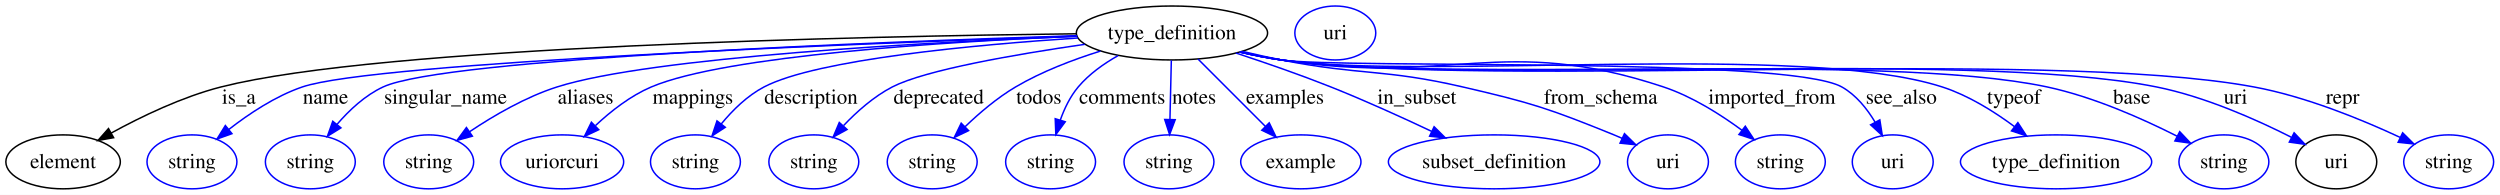
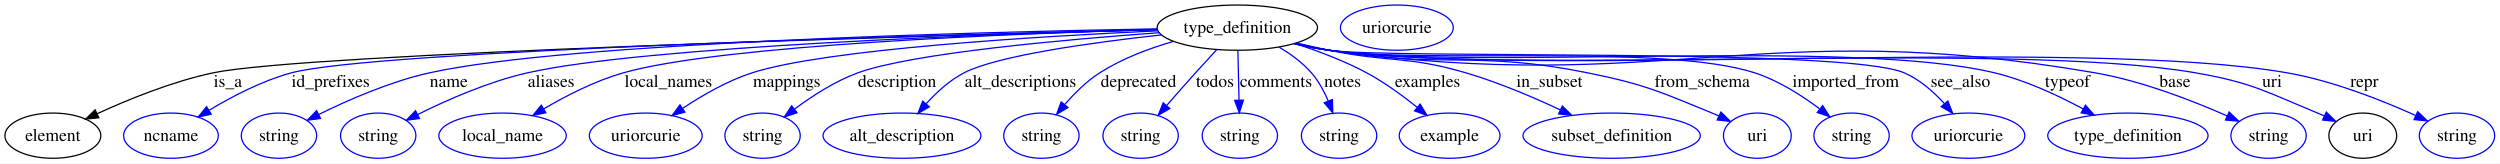
- <svg xmlns="http://www.w3.org/2000/svg" width="1668pt" height="130pt" viewBox="0.00 0.00 1668.35 130.00">
+ <svg xmlns="http://www.w3.org/2000/svg" width="1990pt" height="130pt" viewBox="0.00 0.00 1990.35 130.00">
  <g id="graph0" class="graph" transform="scale(1 1) rotate(0) translate(4 126)">
-     <polygon fill="#ffffff" stroke="transparent" points="-4,4 -4,-126 1664.348,-126 1664.348,4 -4,4" />
+     <polygon fill="#ffffff" stroke="transparent" points="-4,4 -4,-126 1986.348,-126 1986.348,4 -4,4" />
    <g id="node1" class="node">
-       <ellipse fill="none" stroke="#000000" cx="778.097" cy="-104" rx="63.812" ry="18" />
-       <text text-anchor="middle" x="778.097" y="-99.8" font-family="Times,serif" font-size="14.00" fill="#000000">type_definition</text>
+       <ellipse fill="none" stroke="#000000" cx="981.097" cy="-104" rx="63.812" ry="18" />
+       <text text-anchor="middle" x="981.097" y="-99.8" font-family="Times,serif" font-size="14.00" fill="#000000">type_definition</text>
    </g>
    <g id="node2" class="node">
      <ellipse fill="none" stroke="#000000" cx="38.097" cy="-18" rx="38.194" ry="18" />
      <text text-anchor="middle" x="38.097" y="-13.8" font-family="Times,serif" font-size="14.00" fill="#000000">element</text>
    </g>
    <g id="edge1" class="edge">
-       <path fill="none" stroke="#000000" d="M714.338,-103.485C575.579,-101.861 250.131,-95.184 143.545,-68 117.667,-61.4 90.482,-48.341 70.197,-37.224" />
-       <polygon fill="#000000" stroke="#000000" points="71.825,-34.124 61.391,-32.283 68.399,-40.229 71.825,-34.124" />
-       <text text-anchor="middle" x="155.373" y="-56.8" font-family="Times,serif" font-size="14.00" fill="#000000">is_a</text>
+       <path fill="none" stroke="#000000" d="M917.656,-102.401C738.706,-97.721 238.202,-83.41 165.545,-68 133.176,-61.135 98.322,-46.95 73.258,-35.437" />
+       <polygon fill="#000000" stroke="#000000" points="74.698,-32.246 64.157,-31.176 71.73,-38.586 74.698,-32.246" />
+       <text text-anchor="middle" x="177.373" y="-56.8" font-family="Times,serif" font-size="14.00" fill="#000000">is_a</text>
    </g>
    <g id="node3" class="node">
-       <ellipse fill="none" stroke="#0000ff" cx="124.097" cy="-18" rx="30.003" ry="18" />
-       <text text-anchor="middle" x="124.097" y="-13.8" font-family="Times,serif" font-size="14.00" fill="#000000">string</text>
+       <ellipse fill="none" stroke="#0000ff" cx="132.097" cy="-18" rx="37.709" ry="18" />
+       <text text-anchor="middle" x="132.097" y="-13.8" font-family="Times,serif" font-size="14.00" fill="#000000">ncname</text>
    </g>
    <g id="edge2" class="edge">
-       <path fill="none" stroke="#0000ff" d="M714.848,-101.963C574.512,-97.173 245.662,-84.352 197.779,-68 179.849,-61.877 162.198,-50.156 148.669,-39.601" />
-       <polygon fill="#0000ff" stroke="#0000ff" points="150.787,-36.812 140.813,-33.24 146.383,-42.253 150.787,-36.812" />
-       <text text-anchor="middle" x="213.255" y="-56.8" font-family="Times,serif" font-size="14.00" fill="#000000">name</text>
+       <path fill="none" stroke="#0000ff" d="M917.601,-102.532C748.119,-98.392 293.474,-85.76 227.883,-68 204.754,-61.738 180.859,-49.276 162.72,-38.361" />
+       <polygon fill="#0000ff" stroke="#0000ff" points="164.139,-35.123 153.794,-32.836 160.455,-41.075 164.139,-35.123" />
+       <text text-anchor="middle" x="259.204" y="-56.8" font-family="Times,serif" font-size="14.00" fill="#000000">id_prefixes</text>
    </g>
    <g id="node4" class="node">
-       <ellipse fill="none" stroke="#0000ff" cx="203.097" cy="-18" rx="30.003" ry="18" />
-       <text text-anchor="middle" x="203.097" y="-13.8" font-family="Times,serif" font-size="14.00" fill="#000000">string</text>
+       <ellipse fill="none" stroke="#0000ff" cx="218.097" cy="-18" rx="30.003" ry="18" />
+       <text text-anchor="middle" x="218.097" y="-13.8" font-family="Times,serif" font-size="14.00" fill="#000000">string</text>
    </g>
    <g id="edge3" class="edge">
-       <path fill="none" stroke="#0000ff" d="M714.621,-102.199C583.75,-98.12 292.712,-87.021 251.676,-68 239.666,-62.433 229.05,-52.496 220.831,-42.939" />
-       <polygon fill="#0000ff" stroke="#0000ff" points="223.514,-40.691 214.511,-35.105 218.066,-45.086 223.514,-40.691" />
-       <text text-anchor="middle" x="293.307" y="-56.8" font-family="Times,serif" font-size="14.00" fill="#000000">singular_name</text>
+       <path fill="none" stroke="#0000ff" d="M917.364,-103.063C777.373,-100.579 446.836,-92.26 337.779,-68 306.675,-61.081 273.39,-46.534 249.838,-34.906" />
+       <polygon fill="#0000ff" stroke="#0000ff" points="251.193,-31.67 240.688,-30.294 248.042,-37.921 251.193,-31.67" />
+       <text text-anchor="middle" x="353.255" y="-56.8" font-family="Times,serif" font-size="14.00" fill="#000000">name</text>
    </g>
    <g id="node5" class="node">
-       <ellipse fill="none" stroke="#0000ff" cx="282.097" cy="-18" rx="30.003" ry="18" />
-       <text text-anchor="middle" x="282.097" y="-13.8" font-family="Times,serif" font-size="14.00" fill="#000000">string</text>
+       <ellipse fill="none" stroke="#0000ff" cx="297.097" cy="-18" rx="30.003" ry="18" />
+       <text text-anchor="middle" x="297.097" y="-13.8" font-family="Times,serif" font-size="14.00" fill="#000000">string</text>
    </g>
    <g id="edge4" class="edge">
-       <path fill="none" stroke="#0000ff" d="M714.665,-101.822C616.02,-97.865 430.645,-87.99 367.779,-68 346.868,-61.35 325.549,-48.935 309.407,-38.14" />
-       <polygon fill="#0000ff" stroke="#0000ff" points="311.228,-35.145 301.007,-32.357 307.259,-40.911 311.228,-35.145" />
-       <text text-anchor="middle" x="386.755" y="-56.8" font-family="Times,serif" font-size="14.00" fill="#000000">aliases</text>
+       <path fill="none" stroke="#0000ff" d="M917.496,-102.49C790.501,-99.057 509.656,-89.263 415.779,-68 384.923,-61.011 351.917,-46.472 328.565,-34.864" />
+       <polygon fill="#0000ff" stroke="#0000ff" points="329.995,-31.665 319.494,-30.261 326.827,-37.908 329.995,-31.665" />
+       <text text-anchor="middle" x="434.755" y="-56.8" font-family="Times,serif" font-size="14.00" fill="#000000">aliases</text>
    </g>
    <g id="node6" class="node">
-       <ellipse fill="none" stroke="#0000ff" cx="371.097" cy="-18" rx="41.092" ry="18" />
-       <text text-anchor="middle" x="371.097" y="-13.8" font-family="Times,serif" font-size="14.00" fill="#000000">uriorcuri</text>
+       <ellipse fill="none" stroke="#0000ff" cx="396.097" cy="-18" rx="50.731" ry="18" />
+       <text text-anchor="middle" x="396.097" y="-13.8" font-family="Times,serif" font-size="14.00" fill="#000000">local_name</text>
    </g>
    <g id="edge5" class="edge">
-       <path fill="none" stroke="#0000ff" d="M714.828,-101.875C628.912,-98.237 480.35,-89.058 430.655,-68 416.787,-62.123 403.695,-51.873 393.337,-42.177" />
-       <polygon fill="#0000ff" stroke="#0000ff" points="395.568,-39.462 385.981,-34.952 390.663,-44.456 395.568,-39.462" />
-       <text text-anchor="middle" x="458.317" y="-56.8" font-family="Times,serif" font-size="14.00" fill="#000000">mappings</text>
+       <path fill="none" stroke="#0000ff" d="M917.659,-102.512C804.023,-99.32 570.321,-90.213 492.124,-68 469.953,-61.702 446.989,-49.965 429.079,-39.445" />
+       <polygon fill="#0000ff" stroke="#0000ff" points="430.575,-36.26 420.204,-34.09 426.958,-42.253 430.575,-36.26" />
+       <text text-anchor="middle" x="528.083" y="-56.8" font-family="Times,serif" font-size="14.00" fill="#000000">local_names</text>
    </g>
    <g id="node7" class="node">
-       <ellipse fill="none" stroke="#0000ff" cx="460.097" cy="-18" rx="30.003" ry="18" />
-       <text text-anchor="middle" x="460.097" y="-13.8" font-family="Times,serif" font-size="14.00" fill="#000000">string</text>
+       <ellipse fill="none" stroke="#0000ff" cx="510.097" cy="-18" rx="44.942" ry="18" />
+       <text text-anchor="middle" x="510.097" y="-13.8" font-family="Times,serif" font-size="14.00" fill="#000000">uriorcurie</text>
    </g>
    <g id="edge6" class="edge">
-       <path fill="none" stroke="#0000ff" d="M715.38,-100.662C646.587,-96.139 541.241,-86.422 505.89,-68 494.748,-62.194 484.937,-52.538 477.283,-43.251" />
-       <polygon fill="#0000ff" stroke="#0000ff" points="480.017,-41.065 471.134,-35.291 474.478,-45.345 480.017,-41.065" />
-       <text text-anchor="middle" x="537.2" y="-56.8" font-family="Times,serif" font-size="14.00" fill="#000000">description</text>
+       <path fill="none" stroke="#0000ff" d="M917.902,-101.472C824.166,-97.154 653.065,-86.932 594.655,-68 575.126,-61.67 555.266,-50.238 539.705,-39.901" />
+       <polygon fill="#0000ff" stroke="#0000ff" points="541.303,-36.753 531.075,-33.989 537.347,-42.528 541.303,-36.753" />
+       <text text-anchor="middle" x="622.317" y="-56.8" font-family="Times,serif" font-size="14.00" fill="#000000">mappings</text>
    </g>
    <g id="node8" class="node">
-       <ellipse fill="none" stroke="#0000ff" cx="539.097" cy="-18" rx="30.003" ry="18" />
-       <text text-anchor="middle" x="539.097" y="-13.8" font-family="Times,serif" font-size="14.00" fill="#000000">string</text>
+       <ellipse fill="none" stroke="#0000ff" cx="603.097" cy="-18" rx="30.003" ry="18" />
+       <text text-anchor="middle" x="603.097" y="-13.8" font-family="Times,serif" font-size="14.00" fill="#000000">string</text>
    </g>
    <g id="edge7" class="edge">
-       <path fill="none" stroke="#0000ff" d="M719.918,-96.432C673.759,-89.757 613.468,-79.348 591.476,-68 579.256,-61.695 567.917,-51.65 558.936,-42.213" />
-       <polygon fill="#0000ff" stroke="#0000ff" points="561.284,-39.591 551.98,-34.523 556.093,-44.287 561.284,-39.591" />
-       <text text-anchor="middle" x="622.407" y="-56.8" font-family="Times,serif" font-size="14.00" fill="#000000">deprecated</text>
+       <path fill="none" stroke="#0000ff" d="M918.948,-99.984C843.668,-94.532 721.624,-83.641 678.89,-68 660.746,-61.359 642.603,-49.617 628.618,-39.179" />
+       <polygon fill="#0000ff" stroke="#0000ff" points="630.541,-36.243 620.486,-32.907 626.266,-41.786 630.541,-36.243" />
+       <text text-anchor="middle" x="710.2" y="-56.8" font-family="Times,serif" font-size="14.00" fill="#000000">description</text>
    </g>
    <g id="node9" class="node">
-       <ellipse fill="none" stroke="#0000ff" cx="618.097" cy="-18" rx="30.003" ry="18" />
-       <text text-anchor="middle" x="618.097" y="-13.8" font-family="Times,serif" font-size="14.00" fill="#000000">string</text>
+       <ellipse fill="none" stroke="#0000ff" cx="714.097" cy="-18" rx="62.825" ry="18" />
+       <text text-anchor="middle" x="714.097" y="-13.8" font-family="Times,serif" font-size="14.00" fill="#000000">alt_description</text>
    </g>
    <g id="edge8" class="edge">
-       <path fill="none" stroke="#0000ff" d="M730.377,-91.936C711.963,-86.172 691.18,-78.256 673.759,-68 661.569,-60.824 649.679,-50.707 640.038,-41.448" />
-       <polygon fill="#0000ff" stroke="#0000ff" points="642.386,-38.847 632.827,-34.28 637.452,-43.812 642.386,-38.847" />
-       <text text-anchor="middle" x="689.266" y="-56.8" font-family="Times,serif" font-size="14.00" fill="#000000">todos</text>
+       <path fill="none" stroke="#0000ff" d="M920.6,-98.216C865.957,-92.235 790.145,-81.828 763.448,-68 752.056,-62.099 741.694,-52.606 733.438,-43.469" />
+       <polygon fill="#0000ff" stroke="#0000ff" points="735.905,-40.968 726.753,-35.63 730.579,-45.51 735.905,-40.968" />
+       <text text-anchor="middle" x="808.421" y="-56.8" font-family="Times,serif" font-size="14.00" fill="#000000">alt_descriptions</text>
    </g>
    <g id="node10" class="node">
-       <ellipse fill="none" stroke="#0000ff" cx="697.097" cy="-18" rx="30.003" ry="18" />
-       <text text-anchor="middle" x="697.097" y="-13.8" font-family="Times,serif" font-size="14.00" fill="#000000">string</text>
+       <ellipse fill="none" stroke="#0000ff" cx="825.097" cy="-18" rx="30.003" ry="18" />
+       <text text-anchor="middle" x="825.097" y="-13.8" font-family="Times,serif" font-size="14.00" fill="#000000">string</text>
    </g>
    <g id="edge9" class="edge">
-       <path fill="none" stroke="#0000ff" d="M742.156,-88.906C732.495,-83.468 722.744,-76.521 715.552,-68 710.18,-61.636 706.305,-53.567 703.537,-45.779" />
-       <polygon fill="#0000ff" stroke="#0000ff" points="706.88,-44.741 700.595,-36.212 700.189,-46.799 706.88,-44.741" />
-       <text text-anchor="middle" x="744.869" y="-56.8" font-family="Times,serif" font-size="14.00" fill="#000000">comments</text>
+       <path fill="none" stroke="#0000ff" d="M930.153,-93.05C910.805,-87.448 889.182,-79.352 871.476,-68 861.097,-61.346 851.489,-51.833 843.741,-42.888" />
+       <polygon fill="#0000ff" stroke="#0000ff" points="846.242,-40.419 837.179,-34.93 840.841,-44.872 846.242,-40.419" />
+       <text text-anchor="middle" x="902.407" y="-56.8" font-family="Times,serif" font-size="14.00" fill="#000000">deprecated</text>
    </g>
    <g id="node11" class="node">
-       <ellipse fill="none" stroke="#0000ff" cx="776.097" cy="-18" rx="30.003" ry="18" />
-       <text text-anchor="middle" x="776.097" y="-13.8" font-family="Times,serif" font-size="14.00" fill="#000000">string</text>
+       <ellipse fill="none" stroke="#0000ff" cx="904.097" cy="-18" rx="30.003" ry="18" />
+       <text text-anchor="middle" x="904.097" y="-13.8" font-family="Times,serif" font-size="14.00" fill="#000000">string</text>
    </g>
    <g id="edge10" class="edge">
-       <path fill="none" stroke="#0000ff" d="M777.673,-85.762C777.407,-74.36 777.06,-59.434 776.759,-46.494" />
-       <polygon fill="#0000ff" stroke="#0000ff" points="780.252,-46.128 776.52,-36.212 773.254,-46.291 780.252,-46.128" />
-       <text text-anchor="middle" x="792.873" y="-56.8" font-family="Times,serif" font-size="14.00" fill="#000000">notes</text>
+       <path fill="none" stroke="#0000ff" d="M964.715,-86.516C959.282,-80.663 953.227,-74.081 947.759,-68 940.167,-59.558 931.952,-50.209 924.718,-41.901" />
+       <polygon fill="#0000ff" stroke="#0000ff" points="927.334,-39.575 918.136,-34.318 922.048,-44.164 927.334,-39.575" />
+       <text text-anchor="middle" x="963.266" y="-56.8" font-family="Times,serif" font-size="14.00" fill="#000000">todos</text>
    </g>
    <g id="node12" class="node">
-       <ellipse fill="none" stroke="#0000ff" cx="864.097" cy="-18" rx="40.123" ry="18" />
-       <text text-anchor="middle" x="864.097" y="-13.8" font-family="Times,serif" font-size="14.00" fill="#000000">example</text>
+       <ellipse fill="none" stroke="#0000ff" cx="983.097" cy="-18" rx="30.003" ry="18" />
+       <text text-anchor="middle" x="983.097" y="-13.8" font-family="Times,serif" font-size="14.00" fill="#000000">string</text>
    </g>
    <g id="edge11" class="edge">
-       <path fill="none" stroke="#0000ff" d="M795.5,-86.597C808.457,-73.64 826.288,-55.809 840.523,-41.574" />
-       <polygon fill="#0000ff" stroke="#0000ff" points="842.998,-44.048 847.595,-34.502 838.049,-39.098 842.998,-44.048" />
-       <text text-anchor="middle" x="853.531" y="-56.8" font-family="Times,serif" font-size="14.00" fill="#000000">examples</text>
+       <path fill="none" stroke="#0000ff" d="M981.521,-85.762C981.786,-74.36 982.133,-59.434 982.434,-46.494" />
+       <polygon fill="#0000ff" stroke="#0000ff" points="985.94,-46.291 982.673,-36.212 978.942,-46.128 985.94,-46.291" />
+       <text text-anchor="middle" x="1011.869" y="-56.8" font-family="Times,serif" font-size="14.00" fill="#000000">comments</text>
    </g>
    <g id="node13" class="node">
-       <ellipse fill="none" stroke="#0000ff" cx="993.097" cy="-18" rx="70.577" ry="18" />
-       <text text-anchor="middle" x="993.097" y="-13.8" font-family="Times,serif" font-size="14.00" fill="#000000">subset_definition</text>
+       <ellipse fill="none" stroke="#0000ff" cx="1062.097" cy="-18" rx="30.003" ry="18" />
+       <text text-anchor="middle" x="1062.097" y="-13.8" font-family="Times,serif" font-size="14.00" fill="#000000">string</text>
    </g>
    <g id="edge12" class="edge">
-       <path fill="none" stroke="#0000ff" d="M820.756,-90.62C840.239,-84.227 863.511,-76.192 884.097,-68 906.641,-59.029 931.249,-47.863 951.37,-38.361" />
-       <polygon fill="#0000ff" stroke="#0000ff" points="953.038,-41.443 960.565,-33.986 950.031,-35.121 953.038,-41.443" />
-       <text text-anchor="middle" x="941.542" y="-56.8" font-family="Times,serif" font-size="14.00" fill="#000000">in_subset</text>
+       <path fill="none" stroke="#0000ff" d="M1014.378,-88.473C1023.583,-82.991 1032.986,-76.128 1040.097,-68 1045.717,-61.576 1050.104,-53.489 1053.431,-45.702" />
+       <polygon fill="#0000ff" stroke="#0000ff" points="1056.782,-46.738 1057.091,-36.148 1050.246,-44.234 1056.782,-46.738" />
+       <text text-anchor="middle" x="1064.873" y="-56.8" font-family="Times,serif" font-size="14.00" fill="#000000">notes</text>
    </g>
    <g id="node14" class="node">
-       <ellipse fill="none" stroke="#0000ff" cx="1109.097" cy="-18" rx="27" ry="18" />
-       <text text-anchor="middle" x="1109.097" y="-13.8" font-family="Times,serif" font-size="14.00" fill="#000000">uri</text>
+       <ellipse fill="none" stroke="#0000ff" cx="1150.097" cy="-18" rx="40.123" ry="18" />
+       <text text-anchor="middle" x="1150.097" y="-13.8" font-family="Times,serif" font-size="14.00" fill="#000000">example</text>
    </g>
    <g id="edge13" class="edge">
-       <path fill="none" stroke="#0000ff" d="M825.075,-91.727C833.698,-89.671 842.644,-87.667 851.097,-86 904.439,-75.48 919.125,-80.249 972.097,-68 1017.974,-57.391 1029.46,-53.695 1073.097,-36 1074.894,-35.271 1076.724,-34.489 1078.56,-33.674" />
-       <polygon fill="#0000ff" stroke="#0000ff" points="1080.08,-36.826 1087.648,-29.411 1077.108,-30.489 1080.08,-36.826" />
-       <text text-anchor="middle" x="1064.193" y="-56.8" font-family="Times,serif" font-size="14.00" fill="#000000">from_schema</text>
+       <path fill="none" stroke="#0000ff" d="M1026.748,-91.428C1045.115,-85.514 1066.151,-77.625 1084.097,-68 1098.164,-60.455 1112.446,-50.048 1124.11,-40.681" />
+       <polygon fill="#0000ff" stroke="#0000ff" points="1126.605,-43.159 1132.099,-34.1 1122.155,-37.756 1126.605,-43.159" />
+       <text text-anchor="middle" x="1132.531" y="-56.8" font-family="Times,serif" font-size="14.00" fill="#000000">examples</text>
    </g>
    <g id="node15" class="node">
-       <ellipse fill="none" stroke="#0000ff" cx="1184.097" cy="-18" rx="30.003" ry="18" />
-       <text text-anchor="middle" x="1184.097" y="-13.8" font-family="Times,serif" font-size="14.00" fill="#000000">string</text>
+       <ellipse fill="none" stroke="#0000ff" cx="1279.097" cy="-18" rx="70.577" ry="18" />
+       <text text-anchor="middle" x="1279.097" y="-13.8" font-family="Times,serif" font-size="14.00" fill="#000000">subset_definition</text>
    </g>
    <g id="edge14" class="edge">
-       <path fill="none" stroke="#0000ff" d="M823.804,-91.46C832.795,-89.353 842.2,-87.4 851.097,-86 963.33,-68.335 998.258,-103.767 1106.097,-68 1125.113,-61.693 1144.089,-49.687 1158.563,-39.021" />
-       <polygon fill="#0000ff" stroke="#0000ff" points="1160.698,-41.794 1166.53,-32.949 1156.455,-36.226 1160.698,-41.794" />
-       <text text-anchor="middle" x="1178.476" y="-56.8" font-family="Times,serif" font-size="14.00" fill="#000000">imported_from</text>
+       <path fill="none" stroke="#0000ff" d="M1028.097,-91.838C1036.718,-89.771 1045.658,-87.734 1054.097,-86 1102.192,-76.115 1115.981,-81.82 1163.097,-68 1188.76,-60.472 1216.297,-48.77 1238.099,-38.579" />
+       <polygon fill="#0000ff" stroke="#0000ff" points="1239.845,-41.624 1247.376,-34.172 1236.841,-35.301 1239.845,-41.624" />
+       <text text-anchor="middle" x="1229.542" y="-56.8" font-family="Times,serif" font-size="14.00" fill="#000000">in_subset</text>
    </g>
    <g id="node16" class="node">
-       <ellipse fill="none" stroke="#0000ff" cx="1259.097" cy="-18" rx="27" ry="18" />
-       <text text-anchor="middle" x="1259.097" y="-13.8" font-family="Times,serif" font-size="14.00" fill="#000000">uri</text>
+       <ellipse fill="none" stroke="#0000ff" cx="1395.097" cy="-18" rx="27" ry="18" />
+       <text text-anchor="middle" x="1395.097" y="-13.8" font-family="Times,serif" font-size="14.00" fill="#000000">uri</text>
    </g>
    <g id="edge15" class="edge">
-       <path fill="none" stroke="#0000ff" d="M823.779,-91.3C832.773,-89.208 842.184,-87.301 851.097,-86 892.264,-79.992 1188.805,-88.341 1225.097,-68 1234.574,-62.688 1241.946,-53.498 1247.365,-44.435" />
-       <polygon fill="#0000ff" stroke="#0000ff" points="1250.483,-46.026 1252.139,-35.562 1244.319,-42.71 1250.483,-46.026" />
-       <text text-anchor="middle" x="1264.811" y="-56.8" font-family="Times,serif" font-size="14.00" fill="#000000">see_also</text>
+       <path fill="none" stroke="#0000ff" d="M1027.214,-91.487C1036.085,-89.404 1045.34,-87.453 1054.097,-86 1144.761,-70.954 1170.022,-86.249 1260.097,-68 1305.417,-58.818 1316.295,-53.501 1359.097,-36 1360.892,-35.266 1362.72,-34.48 1364.554,-33.661" />
+       <polygon fill="#0000ff" stroke="#0000ff" points="1366.079,-36.812 1373.639,-29.39 1363.1,-30.477 1366.079,-36.812" />
+       <text text-anchor="middle" x="1351.193" y="-56.8" font-family="Times,serif" font-size="14.00" fill="#000000">from_schema</text>
    </g>
    <g id="node17" class="node">
-       <ellipse fill="none" stroke="#0000ff" cx="1368.097" cy="-18" rx="63.812" ry="18" />
-       <text text-anchor="middle" x="1368.097" y="-13.8" font-family="Times,serif" font-size="14.00" fill="#000000">type_definition</text>
+       <ellipse fill="none" stroke="#0000ff" cx="1470.097" cy="-18" rx="30.003" ry="18" />
+       <text text-anchor="middle" x="1470.097" y="-13.8" font-family="Times,serif" font-size="14.00" fill="#000000">string</text>
    </g>
    <g id="edge16" class="edge">
-       <path fill="none" stroke="#0000ff" d="M823.381,-91.339C832.493,-89.215 842.051,-87.287 851.097,-86 948.201,-72.19 1198.731,-98.047 1292.097,-68 1309.527,-62.391 1326.758,-51.607 1340.394,-41.486" />
-       <polygon fill="#0000ff" stroke="#0000ff" points="1342.607,-44.2 1348.39,-35.322 1338.333,-38.656 1342.607,-44.2" />
-       <text text-anchor="middle" x="1339.979" y="-56.8" font-family="Times,serif" font-size="14.00" fill="#000000">typeof</text>
+       <path fill="none" stroke="#0000ff" d="M1026.785,-91.335C1035.778,-89.24 1045.188,-87.323 1054.097,-86 1128.718,-74.92 1321.357,-91.335 1393.097,-68 1411.8,-61.916 1430.362,-50.081 1444.574,-39.453" />
+       <polygon fill="#0000ff" stroke="#0000ff" points="1447.067,-41.948 1452.823,-33.053 1442.776,-36.417 1447.067,-41.948" />
+       <text text-anchor="middle" x="1465.476" y="-56.8" font-family="Times,serif" font-size="14.00" fill="#000000">imported_from</text>
    </g>
    <g id="node18" class="node">
-       <ellipse fill="none" stroke="#0000ff" cx="1480.097" cy="-18" rx="30.003" ry="18" />
-       <text text-anchor="middle" x="1480.097" y="-13.8" font-family="Times,serif" font-size="14.00" fill="#000000">string</text>
+       <ellipse fill="none" stroke="#0000ff" cx="1563.097" cy="-18" rx="44.942" ry="18" />
+       <text text-anchor="middle" x="1563.097" y="-13.8" font-family="Times,serif" font-size="14.00" fill="#000000">uriorcurie</text>
    </g>
    <g id="edge17" class="edge">
-       <path fill="none" stroke="#0000ff" d="M823.375,-91.299C832.488,-89.179 842.047,-87.261 851.097,-86 963.635,-70.315 1250.968,-91.691 1362.097,-68 1392.889,-61.436 1425.693,-46.852 1448.877,-35.119" />
-       <polygon fill="#0000ff" stroke="#0000ff" points="1450.608,-38.164 1457.881,-30.461 1447.391,-31.947 1450.608,-38.164" />
-       <text text-anchor="middle" x="1418.535" y="-56.8" font-family="Times,serif" font-size="14.00" fill="#000000">base</text>
+       <path fill="none" stroke="#0000ff" d="M1026.38,-91.328C1035.492,-89.205 1045.05,-87.28 1054.097,-86 1104.523,-78.867 1465.337,-88.178 1512.097,-68 1524.371,-62.703 1535.352,-53 1543.953,-43.541" />
+       <polygon fill="#0000ff" stroke="#0000ff" points="1546.767,-45.635 1550.593,-35.755 1541.441,-41.092 1546.767,-45.635" />
+       <text text-anchor="middle" x="1556.811" y="-56.8" font-family="Times,serif" font-size="14.00" fill="#000000">see_also</text>
    </g>
    <g id="node19" class="node">
-       <ellipse fill="none" stroke="#000000" cx="1555.097" cy="-18" rx="27" ry="18" />
-       <text text-anchor="middle" x="1555.097" y="-13.8" font-family="Times,serif" font-size="14.00" fill="#000000">uri</text>
+       <ellipse fill="none" stroke="#0000ff" cx="1690.097" cy="-18" rx="63.812" ry="18" />
+       <text text-anchor="middle" x="1690.097" y="-13.8" font-family="Times,serif" font-size="14.00" fill="#000000">type_definition</text>
    </g>
    <g id="edge18" class="edge">
-       <path fill="none" stroke="#0000ff" d="M823.371,-91.267C832.484,-89.15 842.044,-87.241 851.097,-86 979.732,-68.36 1307.779,-93.464 1435.097,-68 1467.191,-61.581 1501.432,-46.389 1525.088,-34.424" />
-       <polygon fill="#0000ff" stroke="#0000ff" points="1526.957,-37.398 1534.23,-29.694 1523.74,-31.181 1526.957,-37.398" />
-       <text text-anchor="middle" x="1487.873" y="-56.8" font-family="Times,serif" font-size="14.00" fill="#000000">uri</text>
+       <path fill="none" stroke="#0000ff" d="M1026.374,-91.29C1035.487,-89.17 1045.046,-87.256 1054.097,-86 1170.824,-69.806 1469.555,-95.709 1584.097,-68 1608.682,-62.053 1634.385,-50.091 1654.324,-39.359" />
+       <polygon fill="#0000ff" stroke="#0000ff" points="1656.274,-42.28 1663.335,-34.381 1652.89,-36.152 1656.274,-42.28" />
+       <text text-anchor="middle" x="1641.979" y="-56.8" font-family="Times,serif" font-size="14.00" fill="#000000">typeof</text>
+     </g>
+     <g id="node20" class="node">
+       <ellipse fill="none" stroke="#0000ff" cx="1802.097" cy="-18" rx="30.003" ry="18" />
+       <text text-anchor="middle" x="1802.097" y="-13.8" font-family="Times,serif" font-size="14.00" fill="#000000">string</text>
+     </g>
+     <g id="edge19" class="edge">
+       <path fill="none" stroke="#0000ff" d="M1026.37,-91.258C1035.483,-89.141 1045.043,-87.236 1054.097,-86 1322.835,-49.327 1396.826,-114.172 1664.097,-68 1701.384,-61.559 1741.845,-45.767 1769.253,-33.64" />
+       <polygon fill="#0000ff" stroke="#0000ff" points="1770.7,-36.827 1778.376,-29.524 1767.822,-30.446 1770.7,-36.827" />
+       <text text-anchor="middle" x="1727.535" y="-56.8" font-family="Times,serif" font-size="14.00" fill="#000000">base</text>
    </g>
    <g id="node21" class="node">
-       <ellipse fill="none" stroke="#0000ff" cx="1630.097" cy="-18" rx="30.003" ry="18" />
-       <text text-anchor="middle" x="1630.097" y="-13.8" font-family="Times,serif" font-size="14.00" fill="#000000">string</text>
-     </g>
-     <g id="edge19" class="edge">
-       <path fill="none" stroke="#0000ff" d="M823.368,-91.245C832.481,-89.129 842.042,-87.227 851.097,-86 994.067,-66.619 1358.226,-94.246 1500.097,-68 1534.675,-61.603 1571.918,-46.339 1597.64,-34.347" />
-       <polygon fill="#0000ff" stroke="#0000ff" points="1599.38,-37.395 1606.904,-29.936 1596.371,-31.075 1599.38,-37.395" />
-       <text text-anchor="middle" x="1559.366" y="-56.8" font-family="Times,serif" font-size="14.00" fill="#000000">repr</text>
-     </g>
-     <g id="node20" class="node">
-       <ellipse fill="none" stroke="#0000ff" cx="887.097" cy="-104" rx="27" ry="18" />
-       <text text-anchor="middle" x="887.097" y="-99.8" font-family="Times,serif" font-size="14.00" fill="#000000">uri</text>
+       <ellipse fill="none" stroke="#000000" cx="1877.097" cy="-18" rx="27" ry="18" />
+       <text text-anchor="middle" x="1877.097" y="-13.8" font-family="Times,serif" font-size="14.00" fill="#000000">uri</text>
+     </g>
+     <g id="edge20" class="edge">
+       <path fill="none" stroke="#0000ff" d="M1026.367,-91.234C1035.48,-89.119 1045.041,-87.22 1054.097,-86 1206.109,-65.52 1592.984,-94.308 1744.097,-68 1788.821,-60.214 1799.129,-53.307 1841.097,-36 1842.889,-35.261 1844.716,-34.47 1846.549,-33.648" />
+       <polygon fill="#0000ff" stroke="#0000ff" points="1848.077,-36.798 1855.63,-29.368 1845.092,-30.466 1848.077,-36.798" />
+       <text text-anchor="middle" x="1804.873" y="-56.8" font-family="Times,serif" font-size="14.00" fill="#000000">uri</text>
+     </g>
+     <g id="node23" class="node">
+       <ellipse fill="none" stroke="#0000ff" cx="1952.097" cy="-18" rx="30.003" ry="18" />
+       <text text-anchor="middle" x="1952.097" y="-13.8" font-family="Times,serif" font-size="14.00" fill="#000000">string</text>
+     </g>
+     <g id="edge21" class="edge">
+       <path fill="none" stroke="#0000ff" d="M1026.364,-91.216C1035.478,-89.102 1045.04,-87.209 1054.097,-86 1222.209,-63.565 1650.016,-97.14 1817.097,-68 1853.279,-61.69 1892.406,-46.148 1919.175,-34.053" />
+       <polygon fill="#0000ff" stroke="#0000ff" points="1920.834,-37.142 1928.449,-29.776 1917.903,-30.785 1920.834,-37.142" />
+       <text text-anchor="middle" x="1878.366" y="-56.8" font-family="Times,serif" font-size="14.00" fill="#000000">repr</text>
+     </g>
+     <g id="node22" class="node">
+       <ellipse fill="none" stroke="#0000ff" cx="1108.097" cy="-104" rx="44.942" ry="18" />
+       <text text-anchor="middle" x="1108.097" y="-99.8" font-family="Times,serif" font-size="14.00" fill="#000000">uriorcurie</text>
    </g>
  </g>
</svg>
